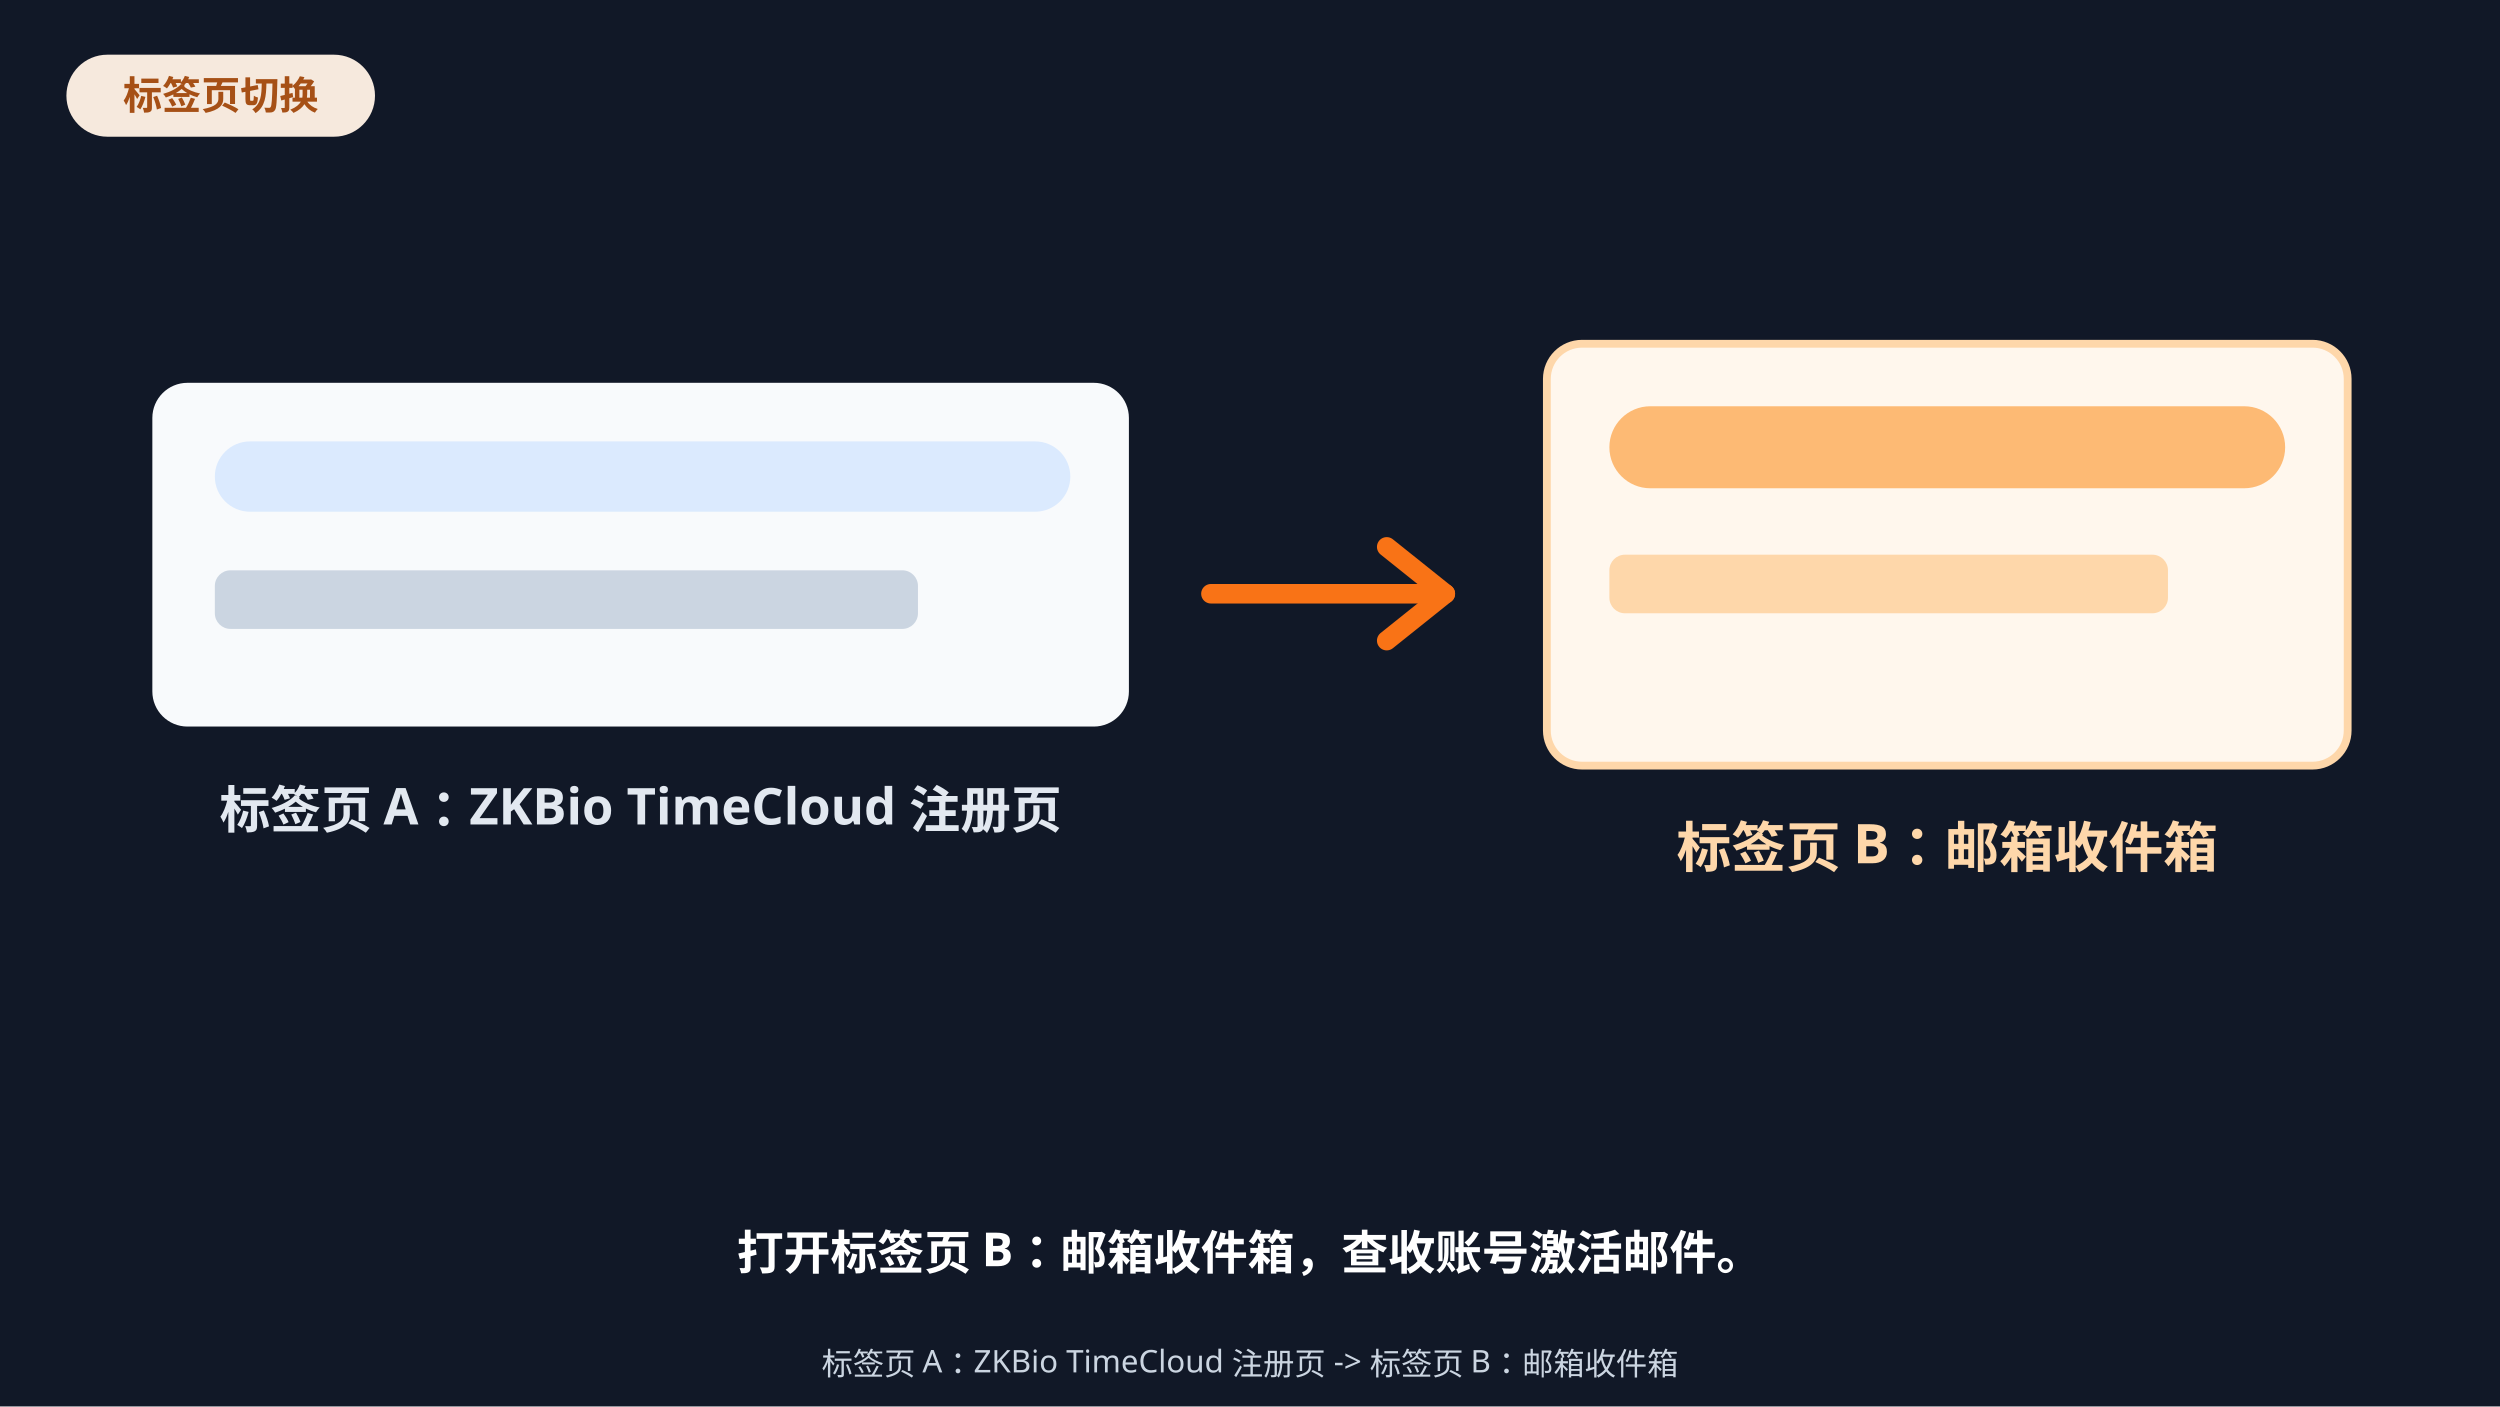
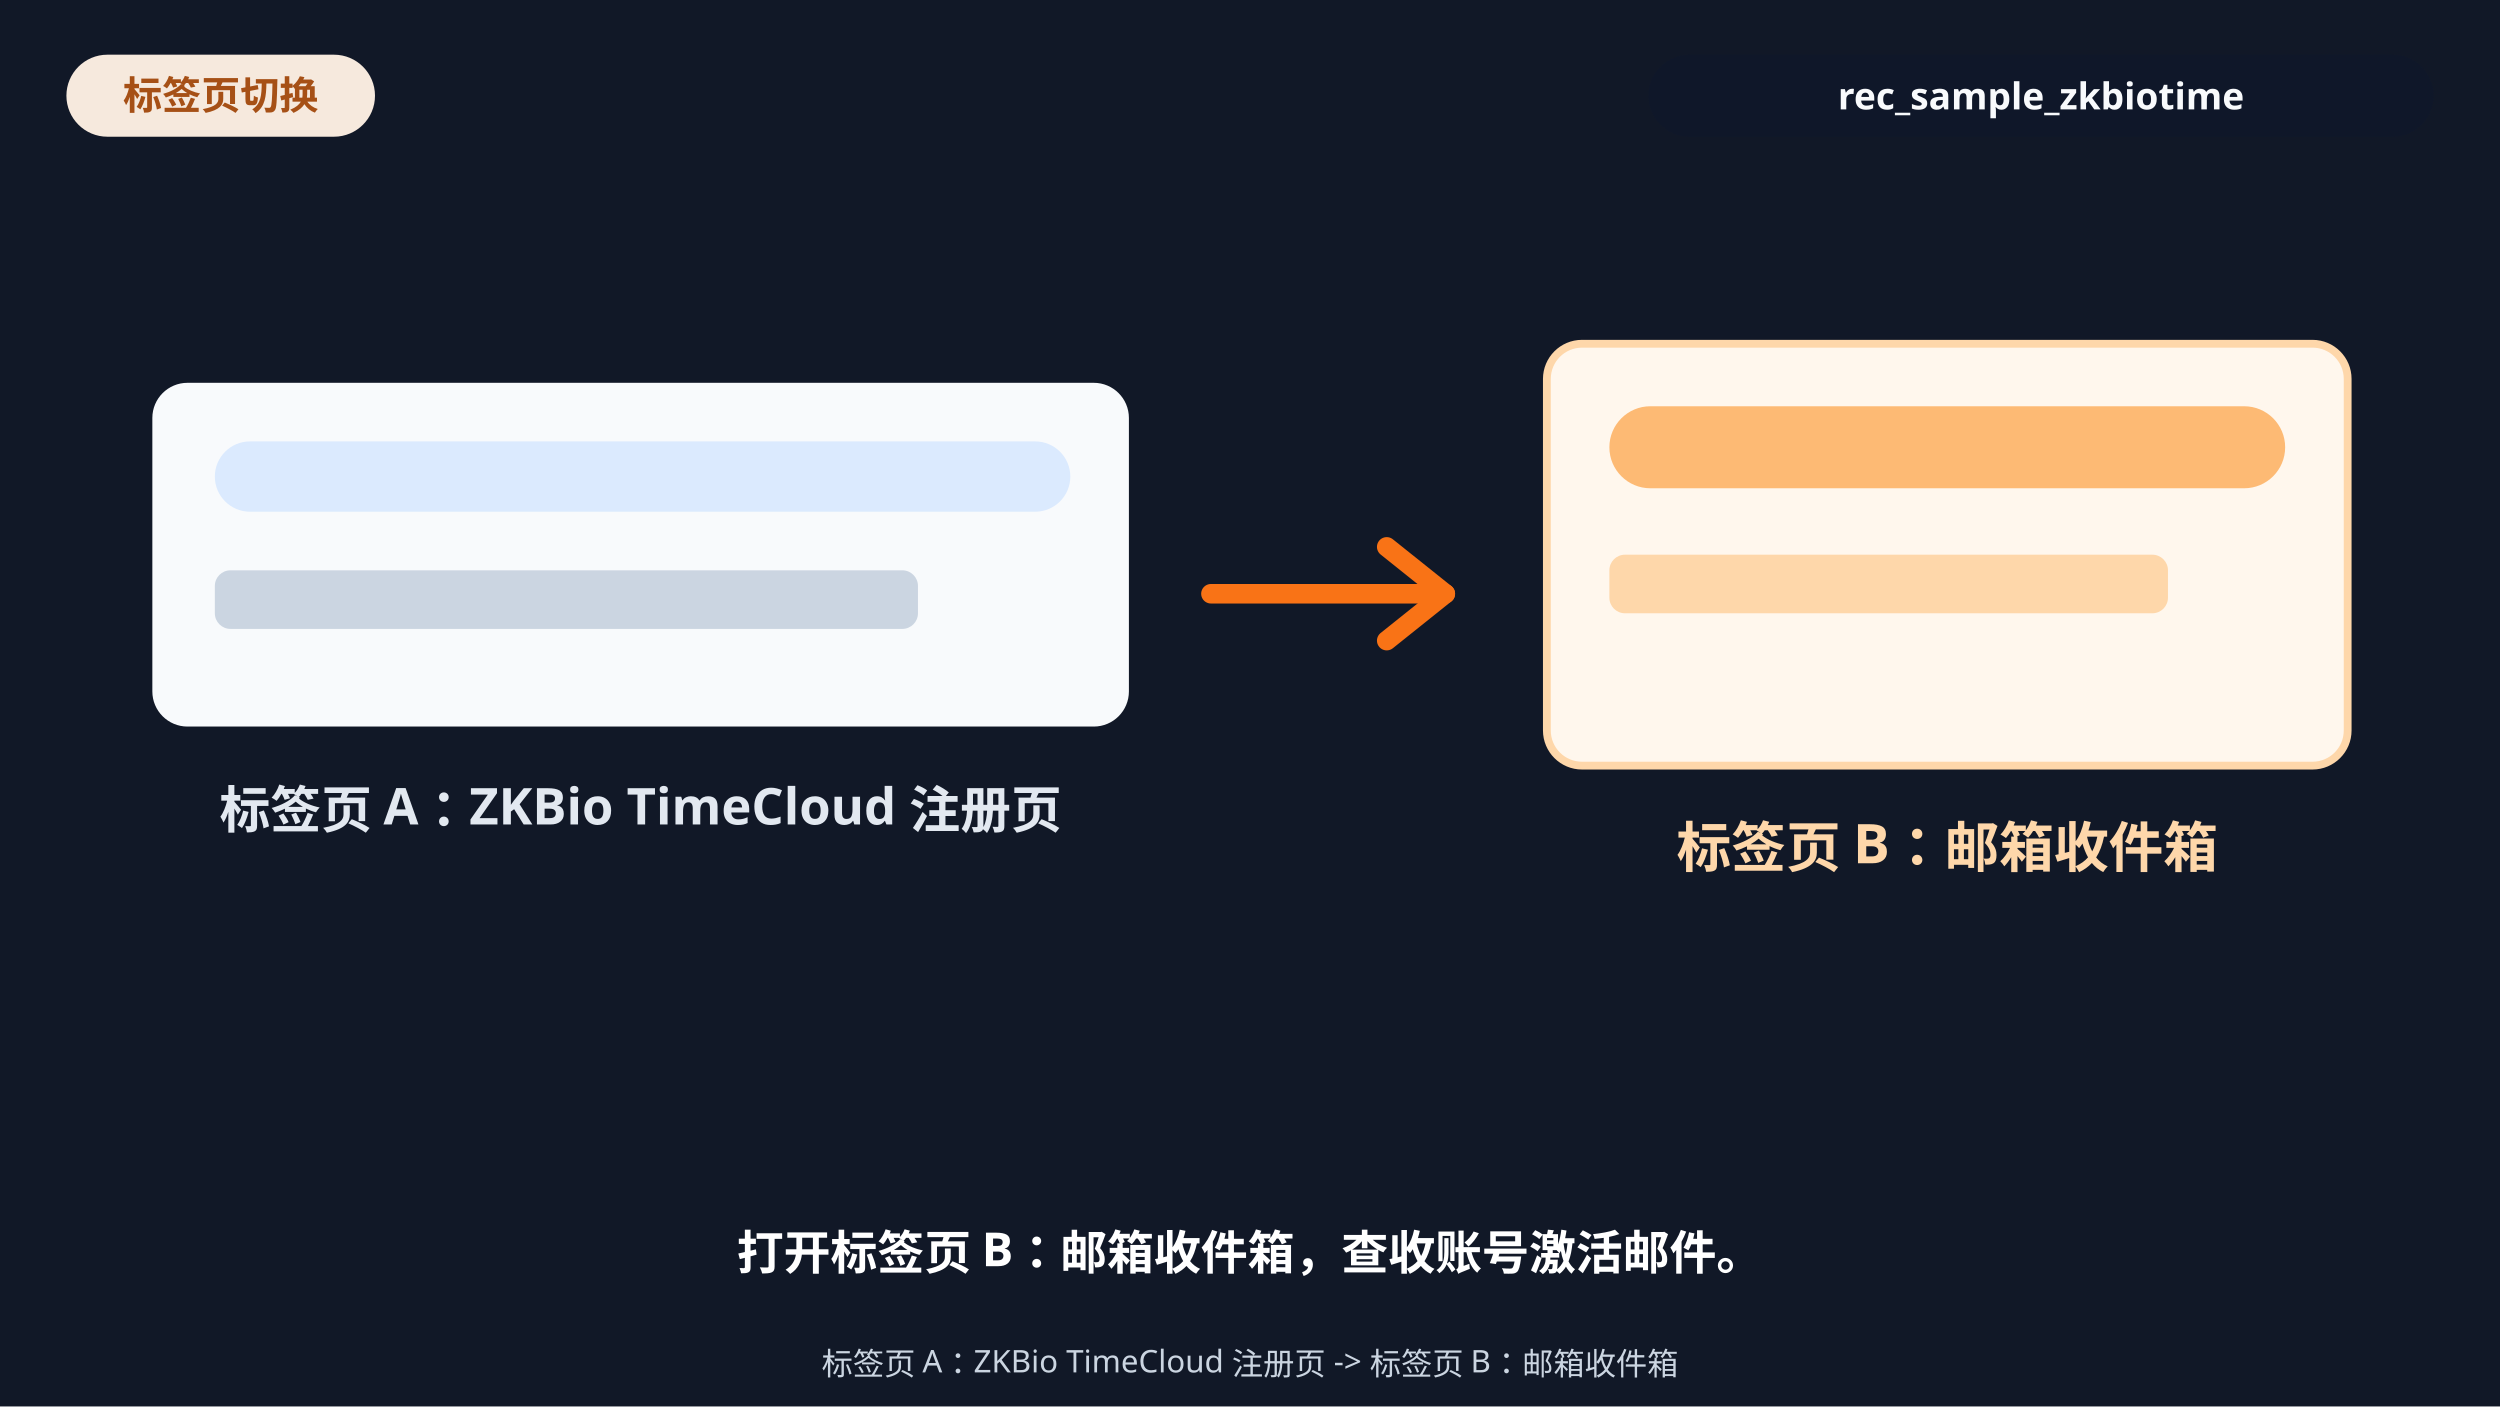
<svg xmlns="http://www.w3.org/2000/svg" width="2560" height="1440" viewBox="0 0 1280 720">
  <rect width="1280" height="720" fill="#111827" />
  <rect x="78" y="196" width="500" height="176" rx="18" fill="#f8fafc" />
  <rect x="110" y="226" width="438" height="36" rx="18" fill="#dbeafe" />
  <rect x="110" y="292" width="360" height="30" rx="8" fill="#cbd5e1" />
  <text x="328" y="424" text-anchor="middle" font-size="26" font-weight="900" fill="#e2e8f0" font-family="Microsoft YaHei, Segoe UI, sans-serif">标签页 A：ZKBio TimeCloud 注册页</text>
  <path d="M620 304 H740" stroke="#f97316" stroke-width="10" stroke-linecap="round" />
  <path d="M740 304 l-30 -24 M740 304 l-30 24" stroke="#f97316" stroke-width="10" stroke-linecap="round" />
  <rect x="792" y="176" width="410" height="216" rx="18" fill="#fff7ed" stroke="#fed7aa" stroke-width="4" />
  <rect x="824" y="208" width="346" height="42" rx="21" fill="#fdba74" />
  <rect x="824" y="284" width="286" height="30" rx="8" fill="#fed7aa" />
  <text x="997" y="444" text-anchor="middle" font-size="28" font-weight="900" fill="#fed7aa" font-family="Microsoft YaHei, Segoe UI, sans-serif">标签页 B：邮箱收件箱</text>
  <rect x="34" y="28" width="158" height="42" rx="21" fill="#fff1e4" opacity="0.96" />
  <text x="113" y="56" text-anchor="middle" font-size="20" font-weight="800" fill="#a65016" font-family="Microsoft YaHei, Segoe UI, sans-serif">标签页切换</text>
+   <rect x="844" y="28" width="402" height="42" rx="21" fill="#0f172a" opacity="0.86" />
+   <text x="1045" y="56" text-anchor="middle" font-size="19" font-weight="800" fill="#f8fafc" font-family="Microsoft YaHei, Segoe UI, sans-serif">rec_sample_zkbiotime</text>
  <rect x="0" y="586" width="1280" height="134" fill="#111827" opacity="0.88" />
  <text x="640" y="650" text-anchor="middle" font-size="24" font-weight="800" fill="#ffffff" font-family="Microsoft YaHei, Segoe UI, sans-serif">打开标签页 B：邮箱收件箱，查收账号激活邮件。</text>
  <text x="640" y="704" text-anchor="middle" font-size="16" fill="#cbd5e1" font-family="Microsoft YaHei, Segoe UI, sans-serif">标签页 A：ZKBio TimeCloud 注册页 -&gt; 标签页 B：邮箱收件箱</text>
</svg>
